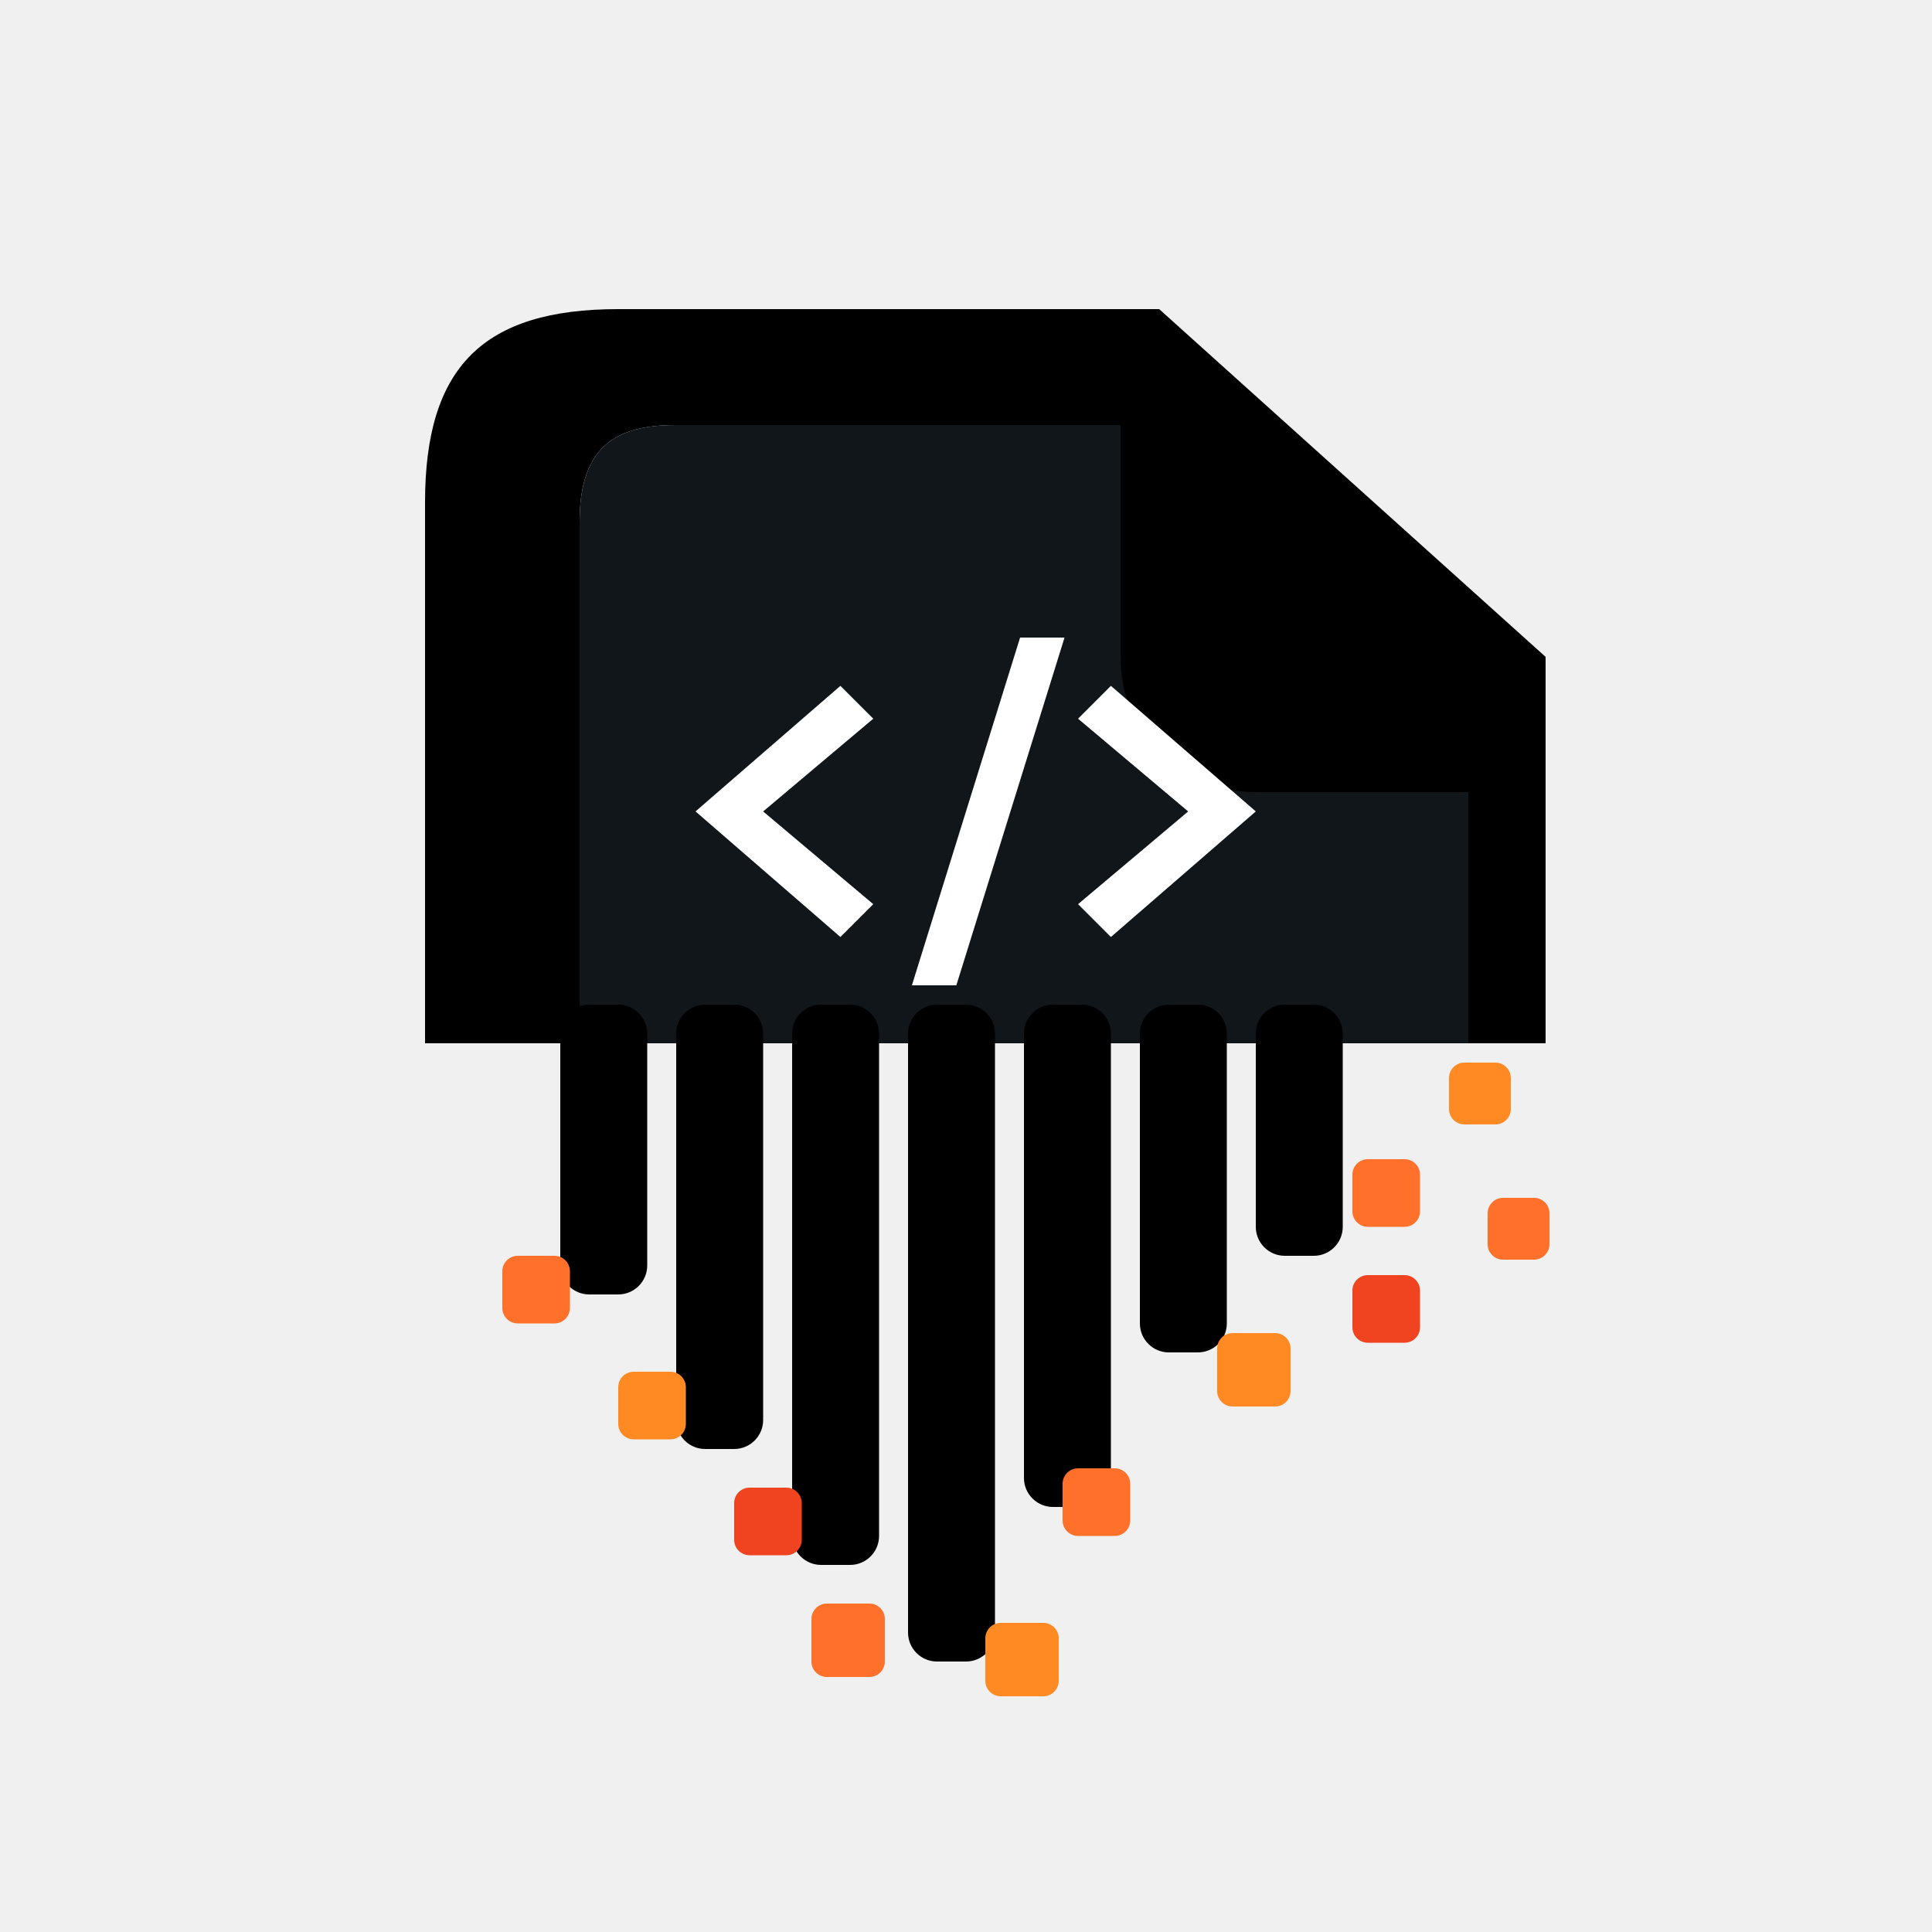
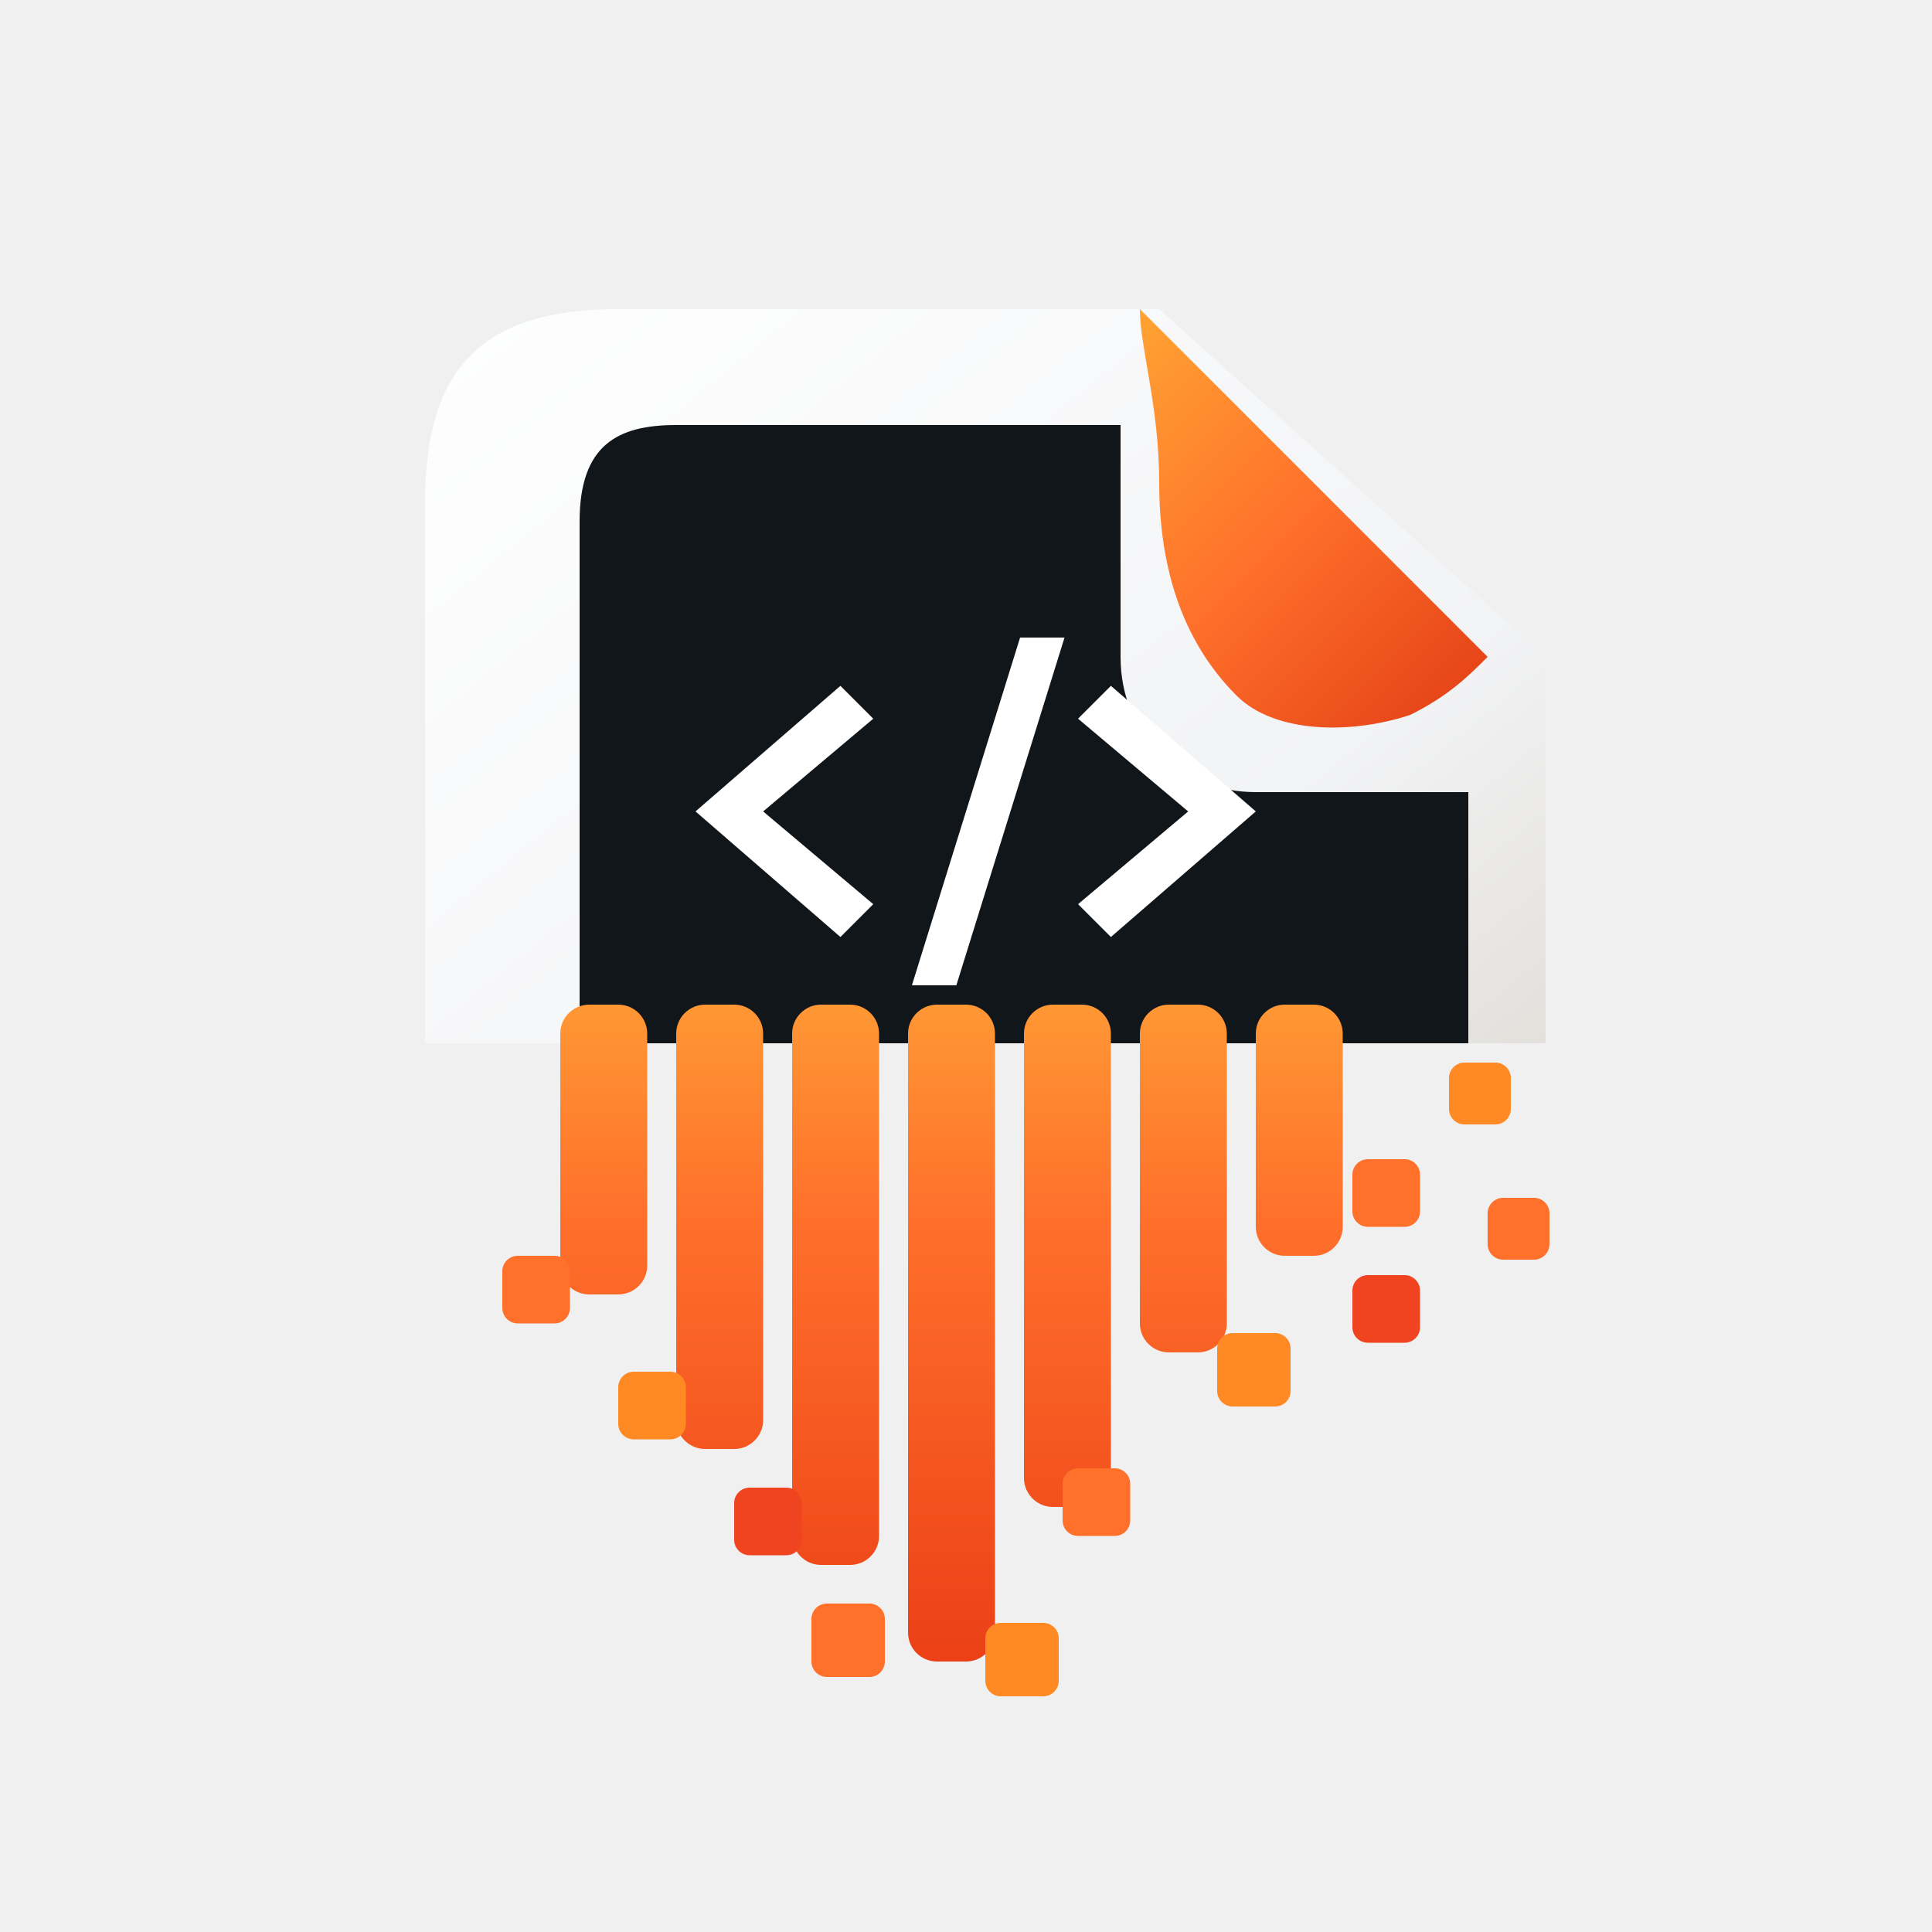
<svg xmlns="http://www.w3.org/2000/svg" viewBox="0 0 100 100" fill="none">
  <defs>
    <linearGradient id="docBodyGrad" x1="20" y1="15" x2="65" y2="70" gradientUnits="userSpaceOnUse">
-       <stop offset="0%" stopColor="#FFFFFF" />
-       <stop offset="70%" stopColor="#F2F3F5" />
-       <stop offset="100%" stopColor="#E0DDD7" />
+       <stop offset="0%" stop-color="#FFFFFF" />
+       <stop offset="70%" stop-color="#F2F3F5" />
+       <stop offset="100%" stop-color="#E0DDD7" />
    </linearGradient>
    <linearGradient id="shredOrangeGrad" x1="50" y1="45" x2="50" y2="90" gradientUnits="userSpaceOnUse">
-       <stop offset="0%" stopColor="#FFB03A" />
-       <stop offset="40%" stopColor="#FF702B" />
-       <stop offset="100%" stopColor="#E83713" />
+       <stop offset="0%" stop-color="#FFB03A" />
+       <stop offset="40%" stop-color="#FF702B" />
+       <stop offset="100%" stop-color="#E83713" />
    </linearGradient>
    <linearGradient id="foldFlapGrad" x1="58" y1="16" x2="78" y2="36" gradientUnits="userSpaceOnUse">
-       <stop offset="0%" stopColor="#FFA633" />
-       <stop offset="50%" stopColor="#FF702B" />
-       <stop offset="100%" stopColor="#E23E15" />
+       <stop offset="0%" stop-color="#FFA633" />
+       <stop offset="50%" stop-color="#FF702B" />
+       <stop offset="100%" stop-color="#E23E15" />
    </linearGradient>
  </defs>
  <path d="M 32 16 C 25 16, 22 19, 22 26 L 22 54 L 30 54 L 30 27 C 30 23, 32 22, 35 22 L 58 22 L 58 35 C 58 39, 61 42, 65 42 L 76 42 L 76 54 L 80 54 L 80 34 L 60 16 Z" fill="url(#docBodyGrad)" />
  <path d="M 30 27 C 30 23, 32 22, 35 22 L 58 22 L 58 34 C 58 38, 61 41, 65 41 L 76 41 L 76 54 L 30 54 Z" fill="#11161B" />
  <path d="M 23 27 C 23 19, 28 16, 35 16 L 59 16 L 59 21 L 35 21 C 31 21, 28 23, 28 27 L 28 54 L 23 54 Z" fill="url(#docBodyGrad)" />
  <path d="M 59 16 L 77 34 C 76 35, 75 36, 73 37 C 70 38, 66 38, 64 36 C 61 33, 60 29, 60 25 C 60 21, 59 18, 59 16 Z" fill="url(#foldFlapGrad)" />
  <g fill="#FFFFFF">
    <path d="M 43.5 35.5 L 36 42 L 43.5 48.5 L 45.2 46.8 L 39.5 42 L 45.2 37.2 Z" />
    <path d="M 52.8 33 L 47.2 51 L 49.5 51 L 55.1 33 Z" />
    <path d="M 57.5 35.5 L 65 42 L 57.5 48.5 L 55.8 46.8 L 61.5 42 L 55.8 37.2 Z" />
  </g>
  <rect x="29" y="52" width="4.5" height="15" rx="1.5" fill="url(#shredOrangeGrad)" />
  <rect x="35" y="52" width="4.5" height="23" rx="1.5" fill="url(#shredOrangeGrad)" />
  <rect x="41" y="52" width="4.5" height="29" rx="1.5" fill="url(#shredOrangeGrad)" />
  <rect x="47" y="52" width="4.5" height="34" rx="1.5" fill="url(#shredOrangeGrad)" />
  <rect x="53" y="52" width="4.5" height="26" rx="1.5" fill="url(#shredOrangeGrad)" />
  <rect x="59" y="52" width="4.5" height="18" rx="1.5" fill="url(#shredOrangeGrad)" />
  <rect x="65" y="52" width="4.5" height="13" rx="1.5" fill="url(#shredOrangeGrad)" />
  <rect x="26" y="65" width="3.5" height="3.5" rx="0.8" fill="#FF702B" />
  <rect x="32" y="71" width="3.5" height="3.5" rx="0.8" fill="#FF8A24" />
  <rect x="38" y="77" width="3.5" height="3.5" rx="0.8" fill="#F04420" />
  <rect x="42" y="83" width="3.8" height="3.8" rx="0.8" fill="#FF702B" />
  <rect x="51" y="84" width="3.8" height="3.8" rx="0.8" fill="#FF8A24" />
  <rect x="55" y="76" width="3.5" height="3.5" rx="0.8" fill="#FF702B" />
  <rect x="63" y="69" width="3.8" height="3.8" rx="0.8" fill="#FF8A24" />
  <rect x="70" y="60" width="3.5" height="3.5" rx="0.8" fill="#FF702B" />
  <rect x="75" y="55" width="3.2" height="3.2" rx="0.8" fill="#FF8A24" />
  <rect x="70" y="66" width="3.5" height="3.5" rx="0.8" fill="#F04420" />
  <rect x="77" y="62" width="3.2" height="3.2" rx="0.8" fill="#FF702B" />
</svg>
